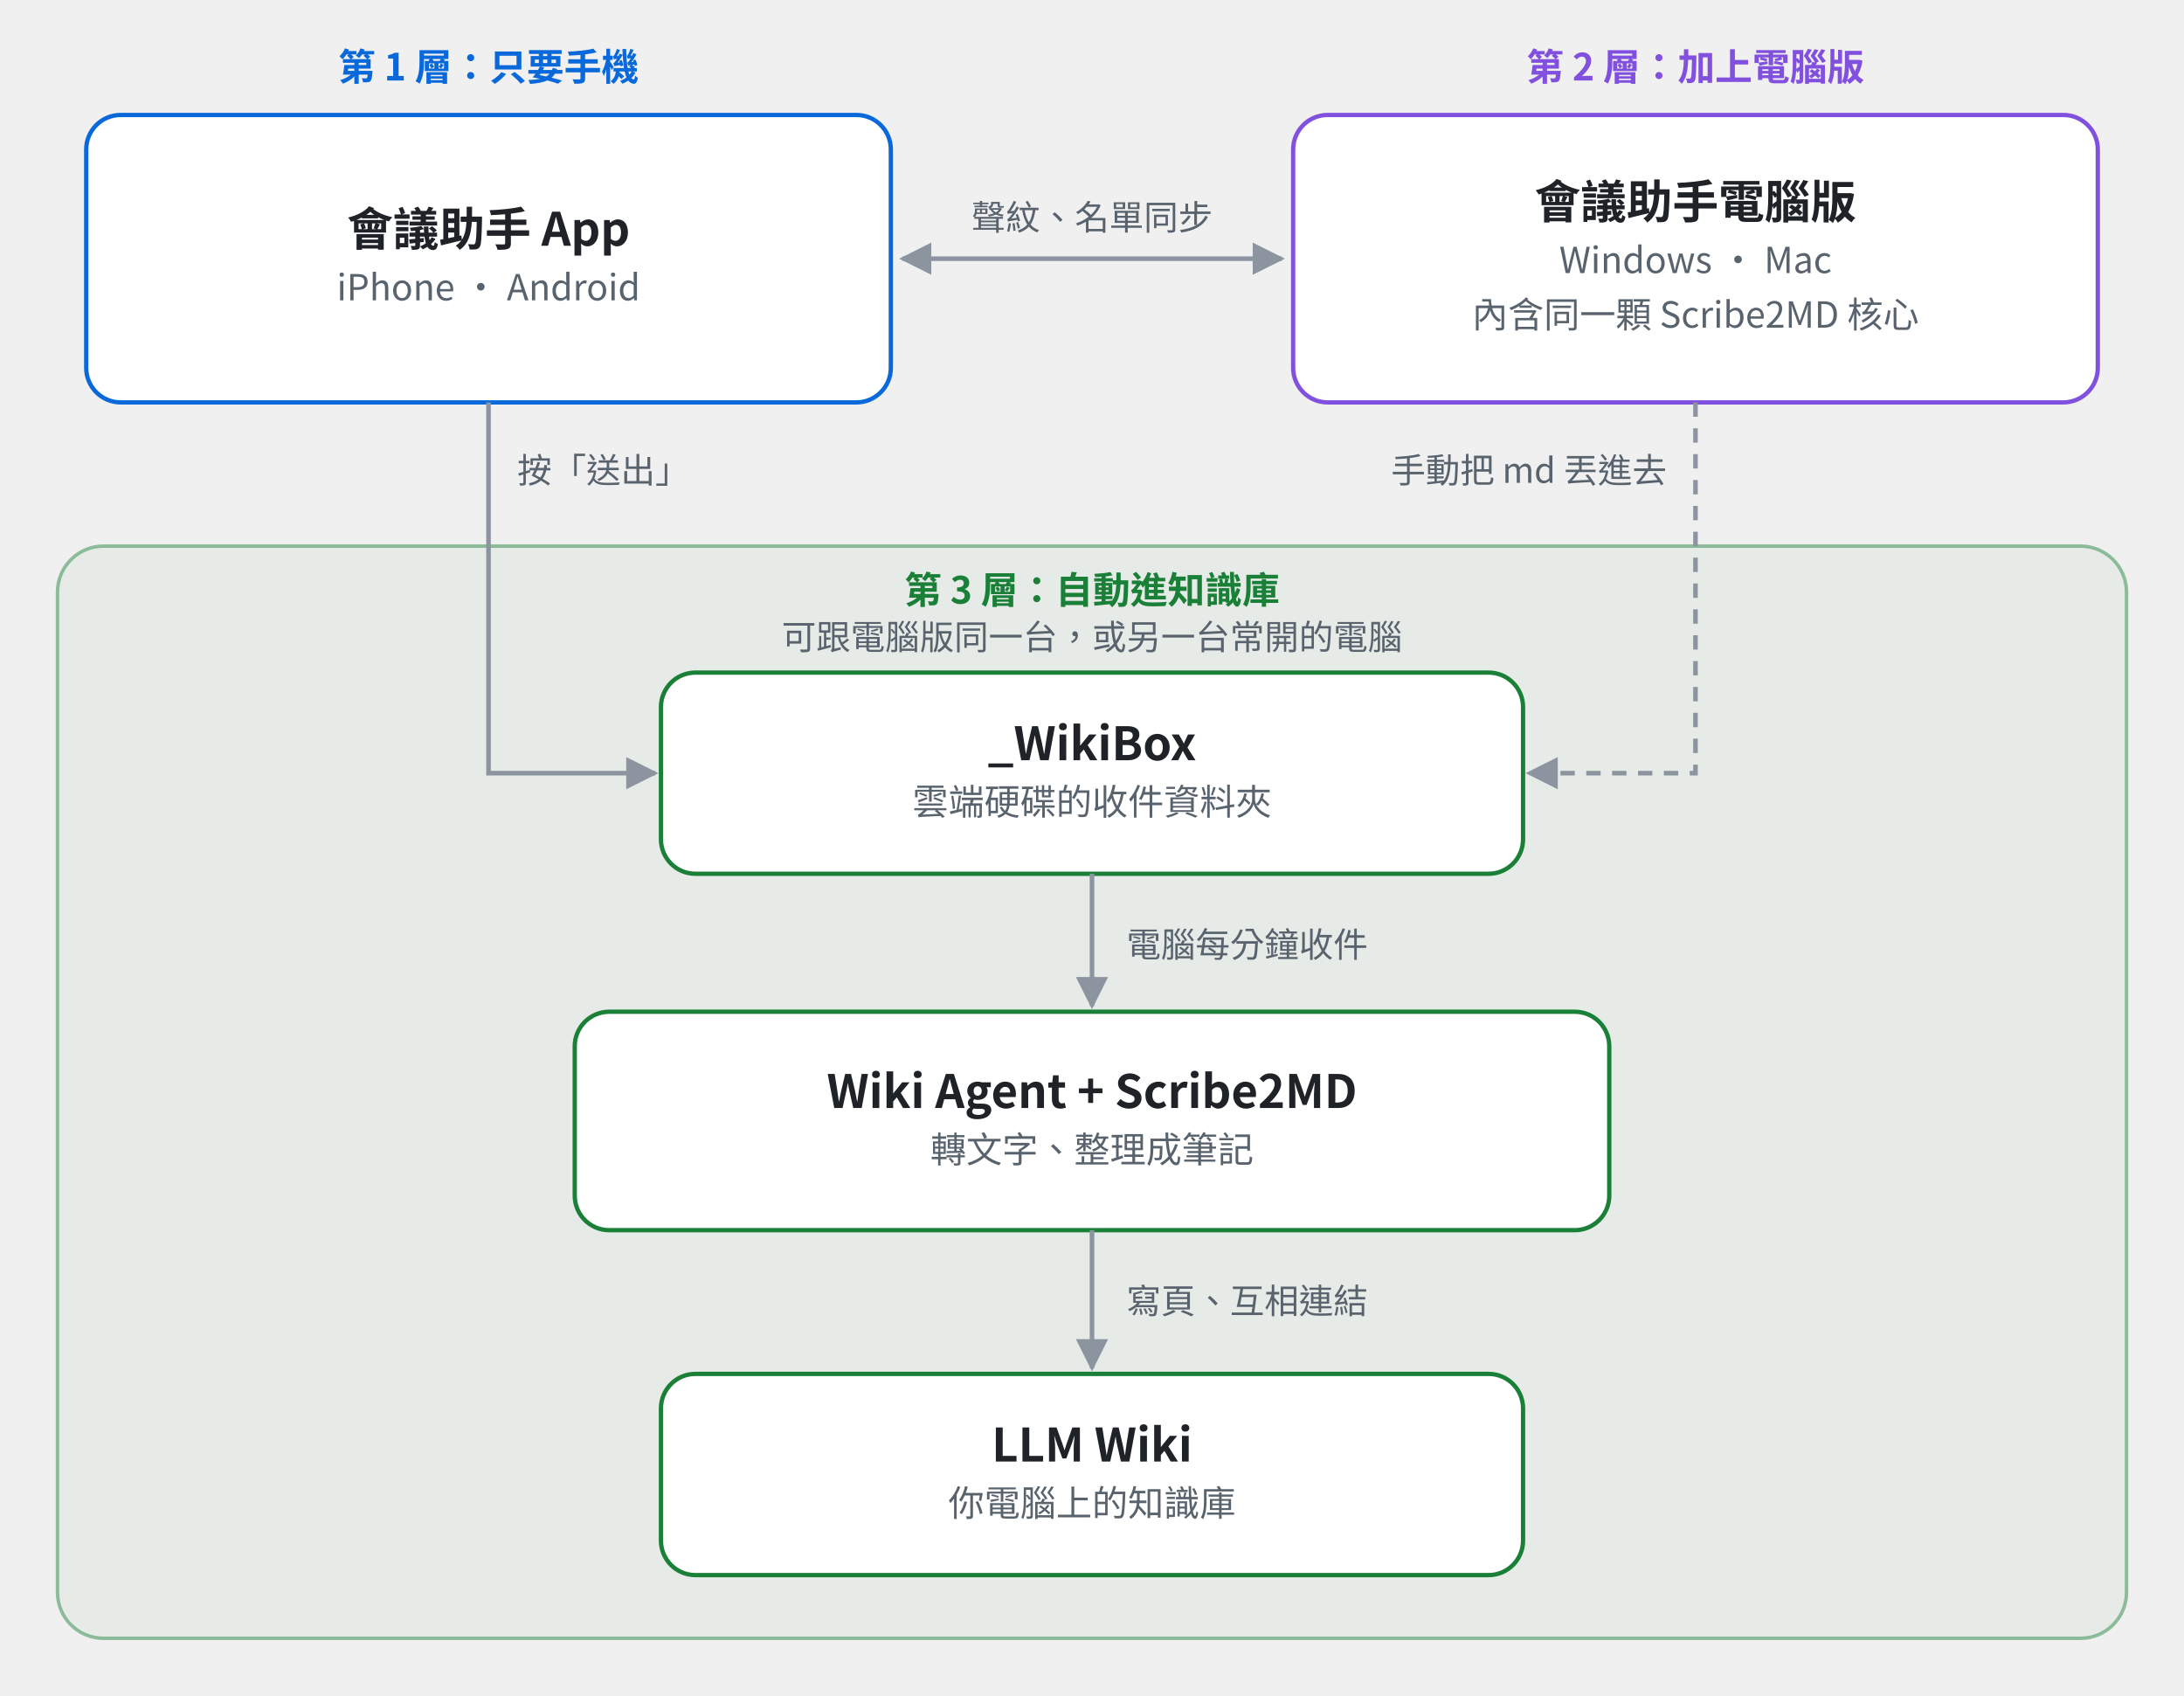
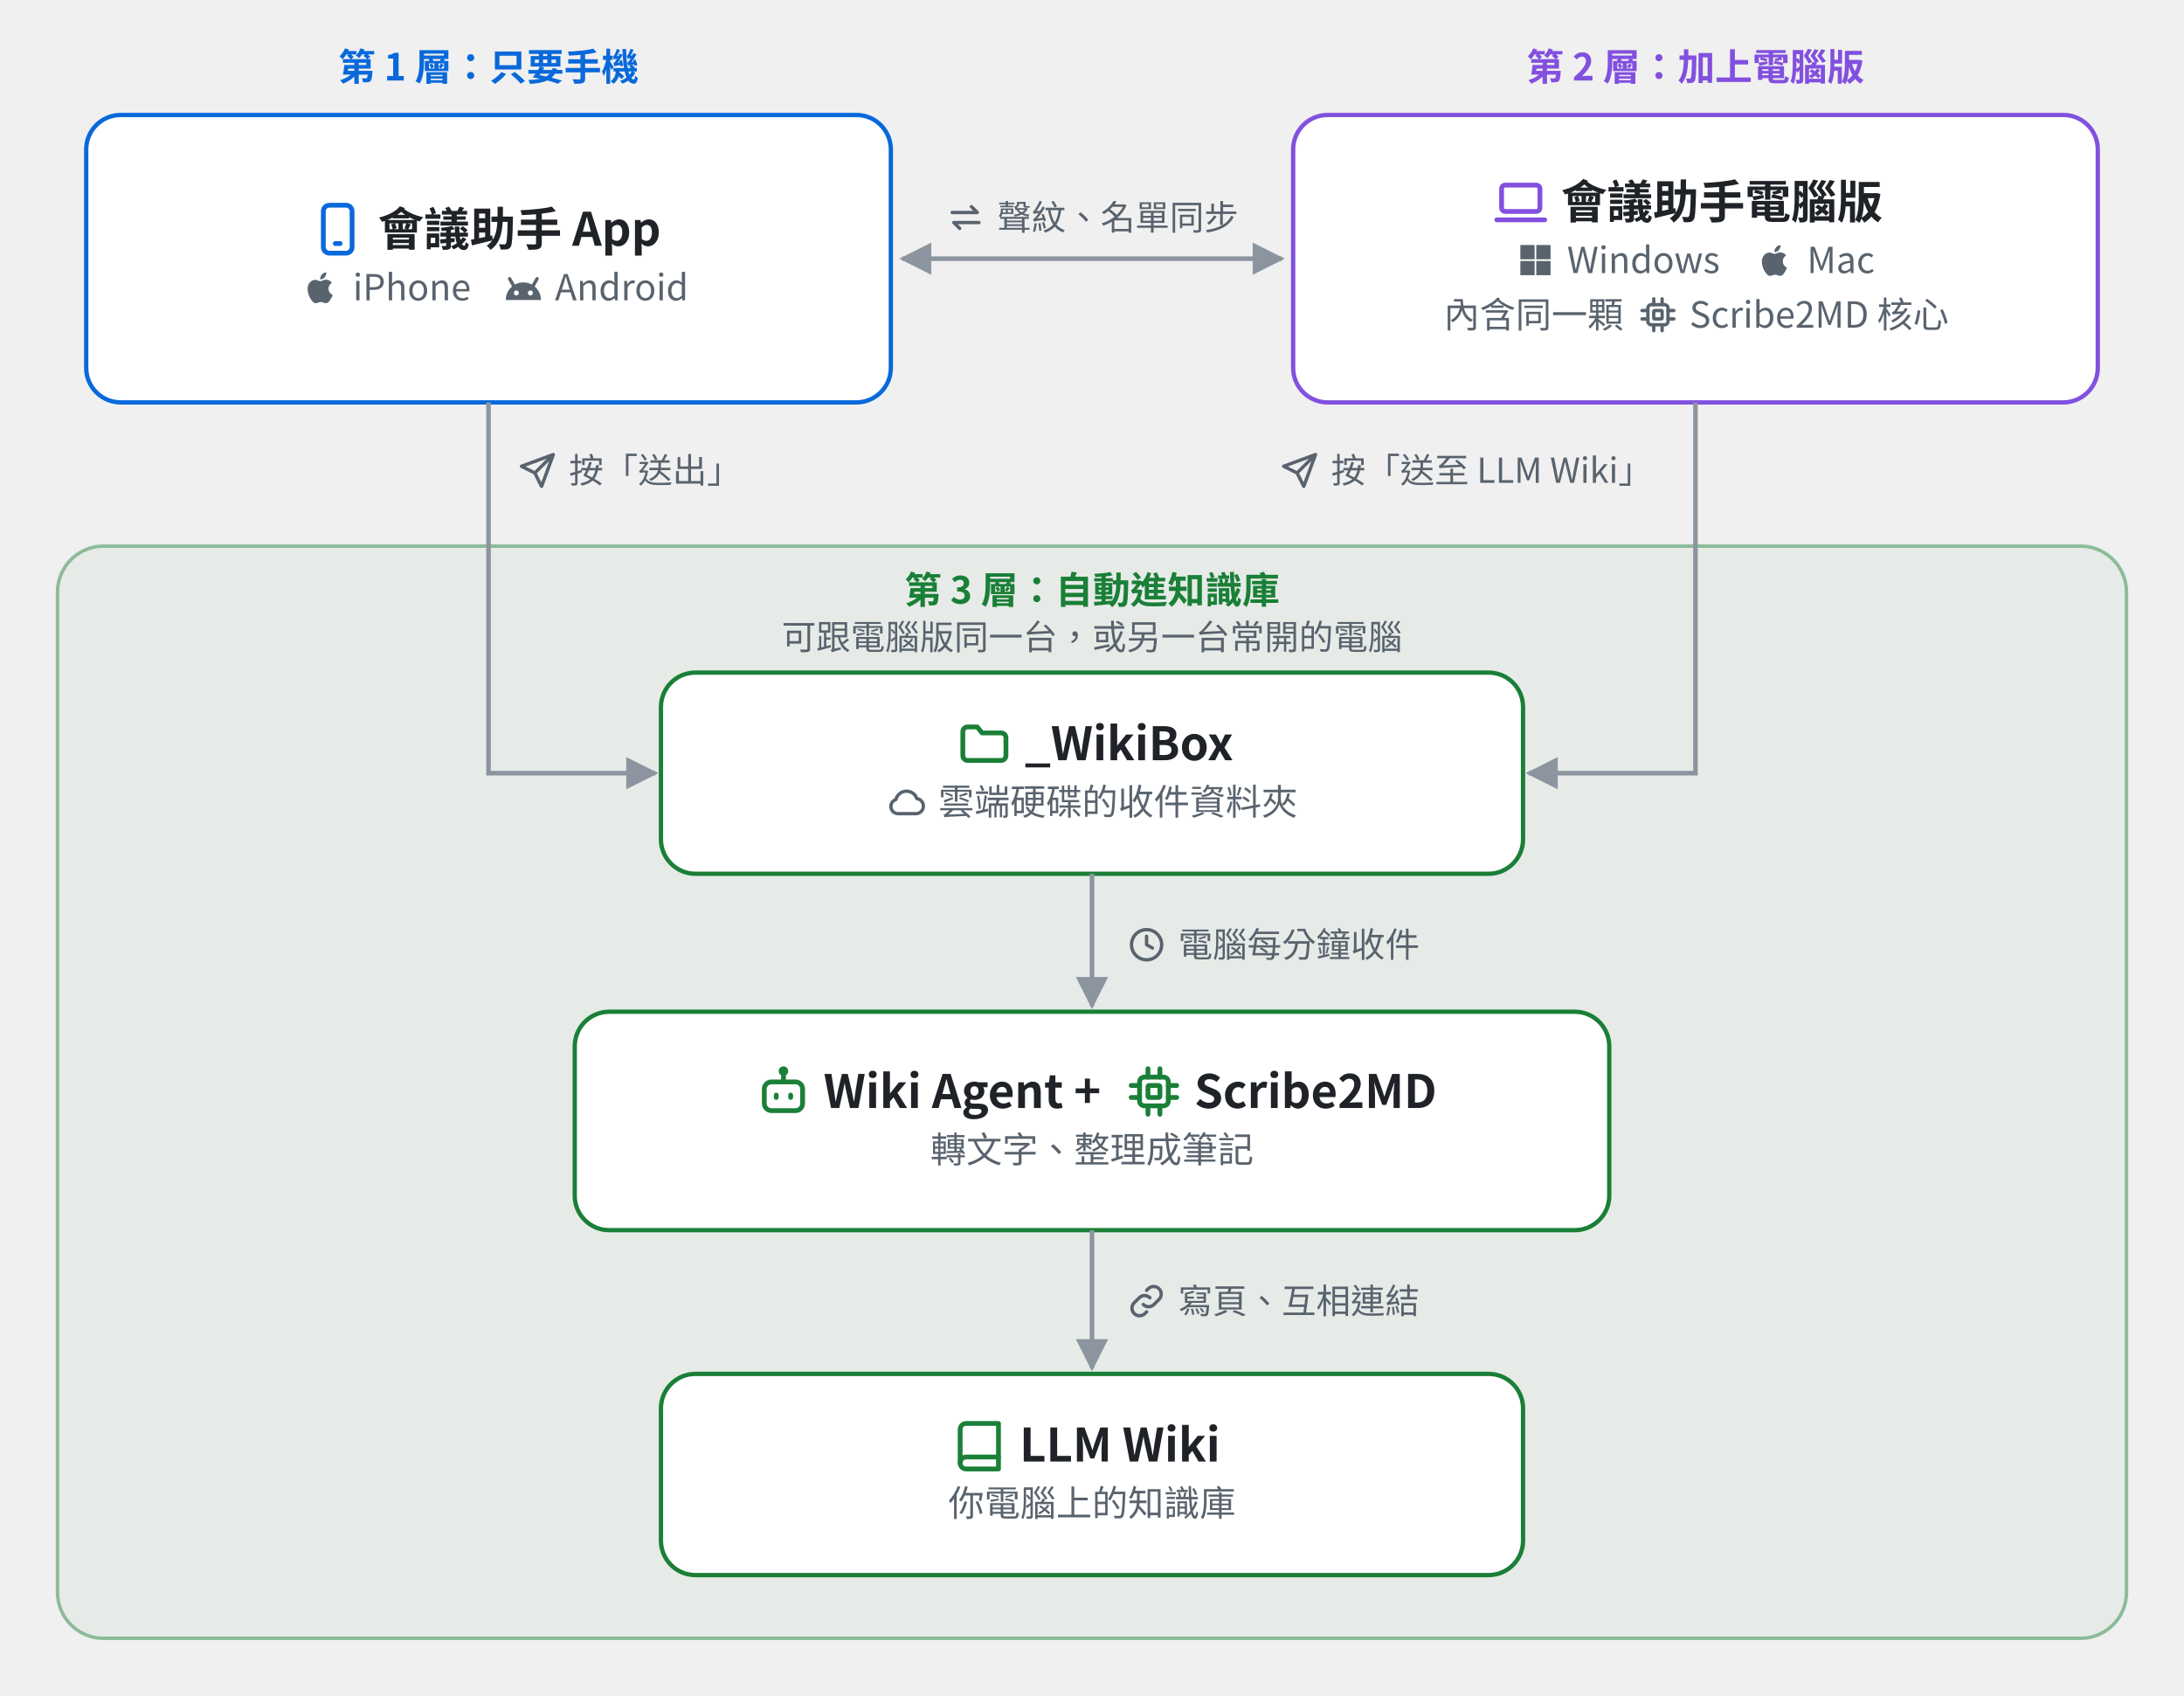
<svg xmlns="http://www.w3.org/2000/svg" viewBox="0 0 760 590" width="760" height="590" role="img" aria-labelledby="title" xml:lang="zh-Hant" font-family="'PingFang TC','Microsoft JhengHei','Noto Sans CJK TC',-apple-system,'Segoe UI',sans-serif">
  <style>
.card{fill:#ffffff;stroke-width:1.5}
.t{fill:#1f2328;font-weight:600;font-size:16px}
.s{fill:#59636e;font-size:12.5px}
.lbl{fill:#59636e;font-size:12px}
.cap{font-weight:600;font-size:13px}
.line{stroke:#8c959f;stroke-width:1.6;fill:none}
.dash{stroke-dasharray:5 4}
.head{fill:#8c959f}
.k1{stroke:#0969da}.f1{fill:#0969da}
.k2{stroke:#8250df}.f2{fill:#8250df}
.k3{stroke:#1a7f37}.f3{fill:#1a7f37}
.group{fill:#1a7f37;fill-opacity:.05;stroke:#1a7f37;stroke-opacity:.45;stroke-width:1.2}
@media (prefers-color-scheme: dark){
.card{fill:#151b23}
.t{fill:#f0f6fc}
.s,.lbl{fill:#9198a1}
.line{stroke:#656c76}.head{fill:#656c76}
.k1{stroke:#4493f8}.f1{fill:#4493f8}
.k2{stroke:#ab7df8}.f2{fill:#ab7df8}
.k3{stroke:#3fb950}.f3{fill:#3fb950}
.group{fill:#3fb950;fill-opacity:.07;stroke:#3fb950;stroke-opacity:.5}
}
+ 
+ .c1{color:#0969da}.c2{color:#8250df}.c3{color:#1a7f37}.cg{color:#59636e}
+ .eye{fill:#ffffff}
+ @media (prefers-color-scheme: dark){
+ .c1{color:#4493f8}.c2{color:#ab7df8}.c3{color:#3fb950}.cg{color:#9198a1}
+ .eye{fill:#151b23}
+ }
</style>
  <defs>
    <marker id="a" viewBox="0 0 10 10" refX="9" refY="5" markerWidth="7" markerHeight="7" orient="auto-start-reverse">
      <path d="M0 0 L10 5 L0 10 z" class="head" />
    </marker>
+     <symbol id="i-phone" viewBox="0 0 24 24">
+       <g fill="none" stroke="currentColor" stroke-width="2" stroke-linecap="round" stroke-linejoin="round">
+         <rect x="6" y="2" width="12" height="20" rx="2.5" />
+         <path d="M11 18h2" />
+       </g>
+     </symbol>
+     <symbol id="i-laptop" viewBox="0 0 24 24">
+       <g fill="none" stroke="currentColor" stroke-width="2" stroke-linecap="round" stroke-linejoin="round">
+         <rect x="4" y="5" width="16" height="11" rx="1.5" />
+         <path d="M2 19.5h20" />
+       </g>
+     </symbol>
+     <symbol id="i-folder" viewBox="0 0 24 24">
+       <path fill="none" stroke="currentColor" stroke-width="2" stroke-linecap="round" stroke-linejoin="round" d="M3 7a2 2 0 0 1 2-2h4l2 2.5h8a2 2 0 0 1 2 2V17a2 2 0 0 1-2 2H5a2 2 0 0 1-2-2z" />
+     </symbol>
+     <symbol id="i-cloud" viewBox="0 0 24 24">
+       <path fill="none" stroke="currentColor" stroke-width="2" stroke-linecap="round" stroke-linejoin="round" d="M7 19h10.5a4.5 4.5 0 0 0 .6-8.96A6.5 6.5 0 0 0 5.6 10.6 4.3 4.3 0 0 0 7 19z" />
+     </symbol>
+     <symbol id="i-bot" viewBox="0 0 24 24">
+       <g fill="none" stroke="currentColor" stroke-width="2" stroke-linecap="round" stroke-linejoin="round">
+         <rect x="4" y="8" width="16" height="12" rx="3" />
+         <path d="M12 8V4.5" />
+         <circle cx="12" cy="3.5" r="1" />
+         <path d="M9 13.5v1M15 13.5v1" />
+       </g>
+     </symbol>
+     <symbol id="i-book" viewBox="0 0 24 24">
+       <g fill="none" stroke="currentColor" stroke-width="2" stroke-linecap="round" stroke-linejoin="round">
+         <path d="M4 19.5A2.5 2.5 0 0 1 6.5 17H20V3H6.5A2.5 2.5 0 0 0 4 5.5z" />
+         <path d="M4 19.5A2.5 2.5 0 0 0 6.5 22H20v-5" />
+       </g>
+     </symbol>
+     <symbol id="i-sync" viewBox="0 0 24 24">
+       <path fill="none" stroke="currentColor" stroke-width="2" stroke-linecap="round" stroke-linejoin="round" d="M4 9h15l-3.5-3.5M20 15H5l3.5 3.5" />
+     </symbol>
+     <symbol id="i-send" viewBox="0 0 24 24">
+       <path fill="none" stroke="currentColor" stroke-width="2" stroke-linecap="round" stroke-linejoin="round" d="M21.5 2.5 10.5 13.5M21.5 2.5l-7 19-4-8-8-4z" />
+     </symbol>
+     <symbol id="i-file" viewBox="0 0 24 24">
+       <g fill="none" stroke="currentColor" stroke-width="2" stroke-linecap="round" stroke-linejoin="round">
+         <path d="M14 3H6.5A1.5 1.5 0 0 0 5 4.5v15A1.5 1.5 0 0 0 6.5 21h11a1.5 1.5 0 0 0 1.5-1.5V8z" />
+         <path d="M14 3v5h5" />
+       </g>
+     </symbol>
+     <symbol id="i-chip" viewBox="0 0 24 24">
+       <g fill="none" stroke="currentColor" stroke-width="2" stroke-linecap="round" stroke-linejoin="round">
+         <rect x="6" y="6" width="12" height="12" rx="2" />
+         <rect x="9.5" y="9.5" width="5" height="5" rx=".5" />
+         <path d="M9.5 2.5V6M14.5 2.5V6M9.5 18v3.5M14.5 18v3.5M2.5 9.5H6M2.5 14.5H6M18 9.5h3.5M18 14.5h3.5" />
+       </g>
+     </symbol>
+     <symbol id="i-clock" viewBox="0 0 24 24">
+       <g fill="none" stroke="currentColor" stroke-width="2" stroke-linecap="round" stroke-linejoin="round">
+         <circle cx="12" cy="12" r="9" />
+         <path d="M12 7v5l3.5 2" />
+       </g>
+     </symbol>
+     <symbol id="i-link" viewBox="0 0 24 24">
+       <path fill="none" stroke="currentColor" stroke-width="2" stroke-linecap="round" stroke-linejoin="round" d="M10 14a4.5 4.5 0 0 0 6.4 0l3-3a4.5 4.5 0 0 0-6.4-6.4l-1 1M14 10a4.5 4.5 0 0 0-6.4 0l-3 3a4.5 4.5 0 0 0 6.4 6.4l1-1" />
+     </symbol>
+     <symbol id="i-apple" viewBox="0 0 24 24">
+       <path fill="currentColor" d="M16.4 12.7c0-2.3 1.9-3.4 2-3.5-1.1-1.6-2.8-1.8-3.4-1.8-1.4-.1-2.8.9-3.5.9-.7 0-1.8-.8-3-.8-1.6 0-3 .9-3.8 2.3-1.6 2.8-.4 7 1.2 9.3.8 1.1 1.7 2.4 2.9 2.3 1.2 0 1.6-.7 3-.7s1.8.7 3 .7c1.3 0 2.1-1.1 2.8-2.3.9-1.3 1.3-2.6 1.3-2.6s-2.5-1-2.5-3.8zM14.1 5.9c.6-.8 1.1-1.8 1-2.9-.9 0-2.1.6-2.7 1.4-.6.7-1.1 1.8-1 2.8 1 .1 2.1-.5 2.7-1.3z" />
+     </symbol>
+     <symbol id="i-android" viewBox="0 0 24 24">
+       <g fill="currentColor">
+         <path d="M1.5 19.5a10.5 10.5 0 0 1 21 0z" />
+         <path d="M6.3 11.2 3.8 6.8M17.7 11.2l2.5-4.4" stroke="currentColor" stroke-width="2" stroke-linecap="round" />
+         <circle cx="7.8" cy="15.3" r="1.5" class="eye" />
+         <circle cx="16.2" cy="15.3" r="1.5" class="eye" />
+       </g>
+     </symbol>
+     <symbol id="i-windows" viewBox="0 0 24 24">
+       <path fill="currentColor" d="M3 3h8.5v8.5H3zM12.5 3H21v8.5h-8.5zM3 12.5h8.5V21H3zM12.5 12.5H21V21h-8.5z" />
+     </symbol>
  </defs>
  <rect x="20" y="190" width="720" height="380" rx="16" class="group" />
  <text x="170.0" y="28" class="cap f1" text-anchor="middle">第 1 層：只要手機</text>
  <text x="590.0" y="28" class="cap f2" text-anchor="middle">第 2 層：加上電腦版</text>
  <text x="380.0" y="210" class="cap f3" text-anchor="middle">第 3 層：自動進知識庫</text>
  <text x="380.0" y="226" class="lbl" text-anchor="middle">可跟電腦版同一台，或另一台常開的電腦</text>
  <rect x="30" y="40" width="280" height="100" rx="12" class="card k1" />
-   <text x="170.0" y="85.5" class="t" text-anchor="middle">會議助手 App</text>
-   <text x="170.0" y="104.5" class="s" text-anchor="middle">iPhone · Android</text>
+   <use href="#i-phone" x="107.516" y="69.74" width="20" height="20" class="c1" />
+   <text x="131.5" y="85.5" class="t" text-anchor="start">會議助手 App</text>
+   <use href="#i-apple" x="104.75" y="93" width="14" height="14" class="cg" />
+   <text x="122.8" y="104.5" class="s" text-anchor="start">iPhone</text>
+   <use href="#i-android" x="175.125" y="93" width="14" height="14" class="cg" />
+   <text x="193.1" y="104.5" class="s" text-anchor="start">Android</text>
  <rect x="450" y="40" width="280" height="100" rx="12" class="card k2" />
-   <text x="590.0" y="76.0" class="t" text-anchor="middle">會議助手電腦版</text>
-   <text x="590.0" y="95.0" class="s" text-anchor="middle">Windows · Mac</text>
-   <text x="590.0" y="114.0" class="s" text-anchor="middle">內含同一顆 Scribe2MD 核心</text>
+   <use href="#i-laptop" x="519.2" y="60.24" width="20" height="20" class="c2" />
+   <text x="543.2" y="76.0" class="t" text-anchor="start">會議助手電腦版</text>
+   <use href="#i-windows" x="527.312" y="83.5" width="14" height="14" class="cg" />
+   <text x="545.3" y="95.0" class="s" text-anchor="start">Windows</text>
+   <use href="#i-apple" x="610.812" y="83.5" width="14" height="14" class="cg" />
+   <text x="628.8" y="95.0" class="s" text-anchor="start">Mac</text>
+   <text x="502.4" y="114.0" class="s" text-anchor="start">內含同一顆</text>
+   <use href="#i-chip" x="569.938" y="102.5" width="14" height="14" class="cg" />
+   <text x="587.9" y="114.0" class="s" text-anchor="start">Scribe2MD 核心</text>
  <path d="M314 90.0 H446" class="line" marker-start="url(#a)" marker-end="url(#a)" />
-   <text x="380.0" y="80.0" class="lbl" text-anchor="middle">聲紋、名單同步</text>
+   <use href="#i-sync" x="329" y="68.68" width="14" height="14" class="cg" />
+   <text x="347.0" y="80.0" class="lbl" text-anchor="start">聲紋、名單同步</text>
  <path d="M170 140 V269.0 H228" class="line" marker-end="url(#a)" />
-   <text x="180" y="168" class="lbl" text-anchor="start">按「送出」</text>
-   <path d="M590 140 V269.0 H532" class="line dash" marker-end="url(#a)" />
-   <text x="580" y="168" class="lbl" text-anchor="end">手動把 md 丟進去</text>
+   <use href="#i-send" x="180" y="156.68" width="14" height="14" class="cg" />
+   <text x="198" y="168" class="lbl" text-anchor="start">按「送出」</text>
+   <path d="M590 140 V269.0 H532" class="line" marker-end="url(#a)" />
+   <use href="#i-send" x="445.24" y="156.68" width="14" height="14" class="cg" />
+   <text x="463.2" y="168" class="lbl" text-anchor="start">按「送至 LLM Wiki」</text>
  <rect x="230" y="234" width="300" height="70" rx="12" class="card k3" />
-   <text x="380.0" y="264.5" class="t" text-anchor="middle">_WikiBox</text>
-   <text x="380.0" y="283.5" class="s" text-anchor="middle">雲端硬碟的收件資料夾</text>
+   <use href="#i-folder" x="332.552" y="248.74" width="20" height="20" class="c3" />
+   <text x="356.6" y="264.5" class="t" text-anchor="start">_WikiBox</text>
+   <use href="#i-cloud" x="308.5" y="272" width="14" height="14" class="cg" />
+   <text x="326.5" y="283.5" class="s" text-anchor="start">雲端硬碟的收件資料夾</text>
  <path d="M380.0 304 V350" class="line" marker-end="url(#a)" />
-   <text x="392.0" y="333" class="lbl" text-anchor="start">電腦每分鐘收件</text>
+   <use href="#i-clock" x="392" y="321.68" width="14" height="14" class="cg" />
+   <text x="410.0" y="333" class="lbl" text-anchor="start">電腦每分鐘收件</text>
  <rect x="200" y="352" width="360" height="76" rx="12" class="card k3" />
-   <text x="380.0" y="385.5" class="t" text-anchor="middle">Wiki Agent + Scribe2MD</text>
+   <use href="#i-bot" x="262.632" y="369.74" width="20" height="20" class="c3" />
+   <text x="286.6" y="385.5" class="t" text-anchor="start">Wiki Agent +</text>
+   <use href="#i-chip" x="391.552" y="369.74" width="20" height="20" class="c3" />
+   <text x="415.6" y="385.5" class="t" text-anchor="start">Scribe2MD</text>
  <text x="380.0" y="404.5" class="s" text-anchor="middle">轉文字、整理成筆記</text>
  <path d="M380.0 428 V476" class="line" marker-end="url(#a)" />
-   <text x="392.0" y="457" class="lbl" text-anchor="start">寫頁、互相連結</text>
+   <use href="#i-link" x="392" y="445.68" width="14" height="14" class="cg" />
+   <text x="410.0" y="457" class="lbl" text-anchor="start">寫頁、互相連結</text>
  <rect x="230" y="478" width="300" height="70" rx="12" class="card k3" />
-   <text x="380.0" y="508.5" class="t" text-anchor="middle">LLM Wiki</text>
+   <use href="#i-book" x="330.788" y="492.74" width="20" height="20" class="c3" />
+   <text x="354.8" y="508.5" class="t" text-anchor="start">LLM Wiki</text>
  <text x="380.0" y="527.5" class="s" text-anchor="middle">你電腦上的知識庫</text>
</svg>
